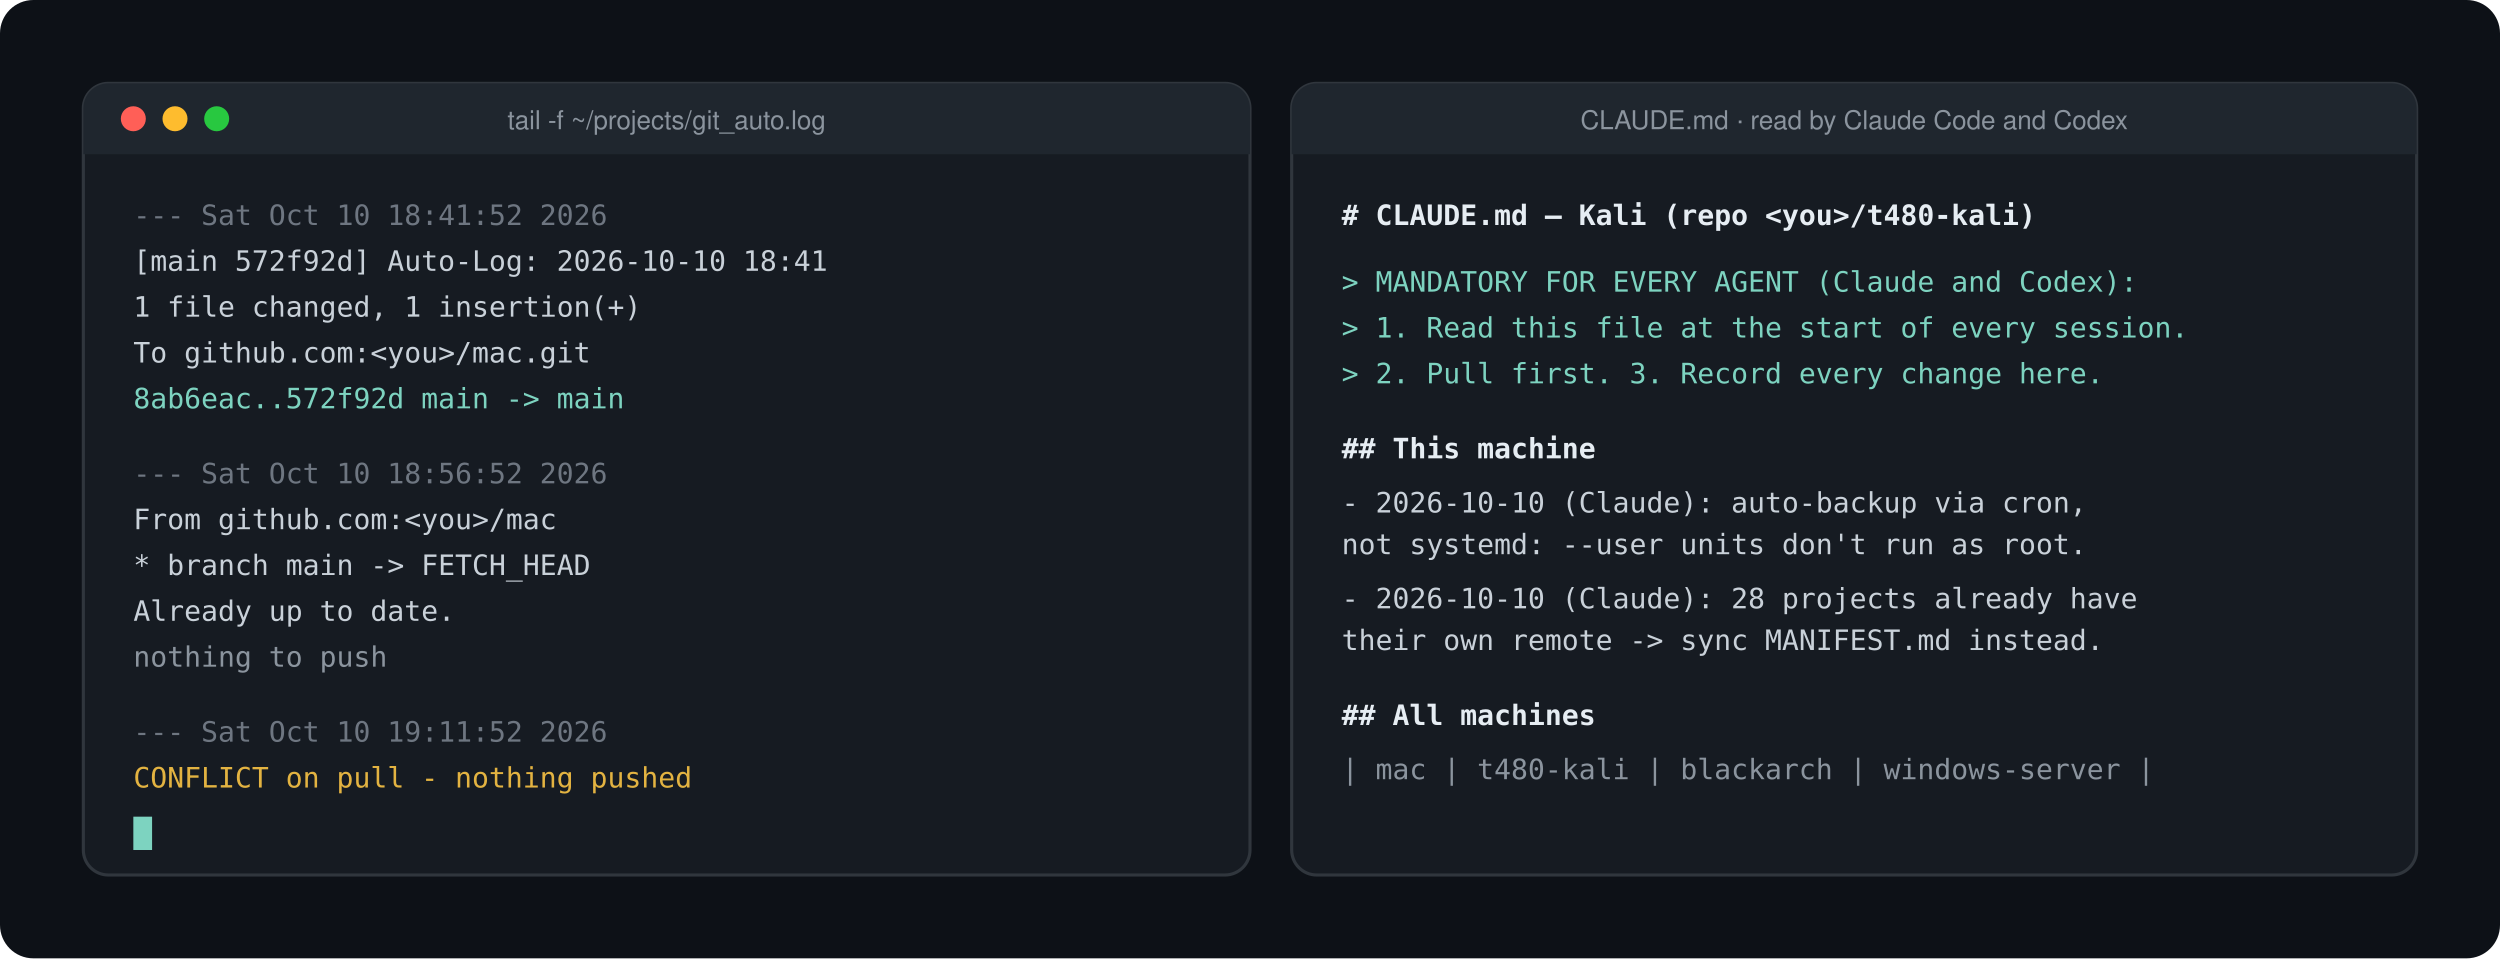
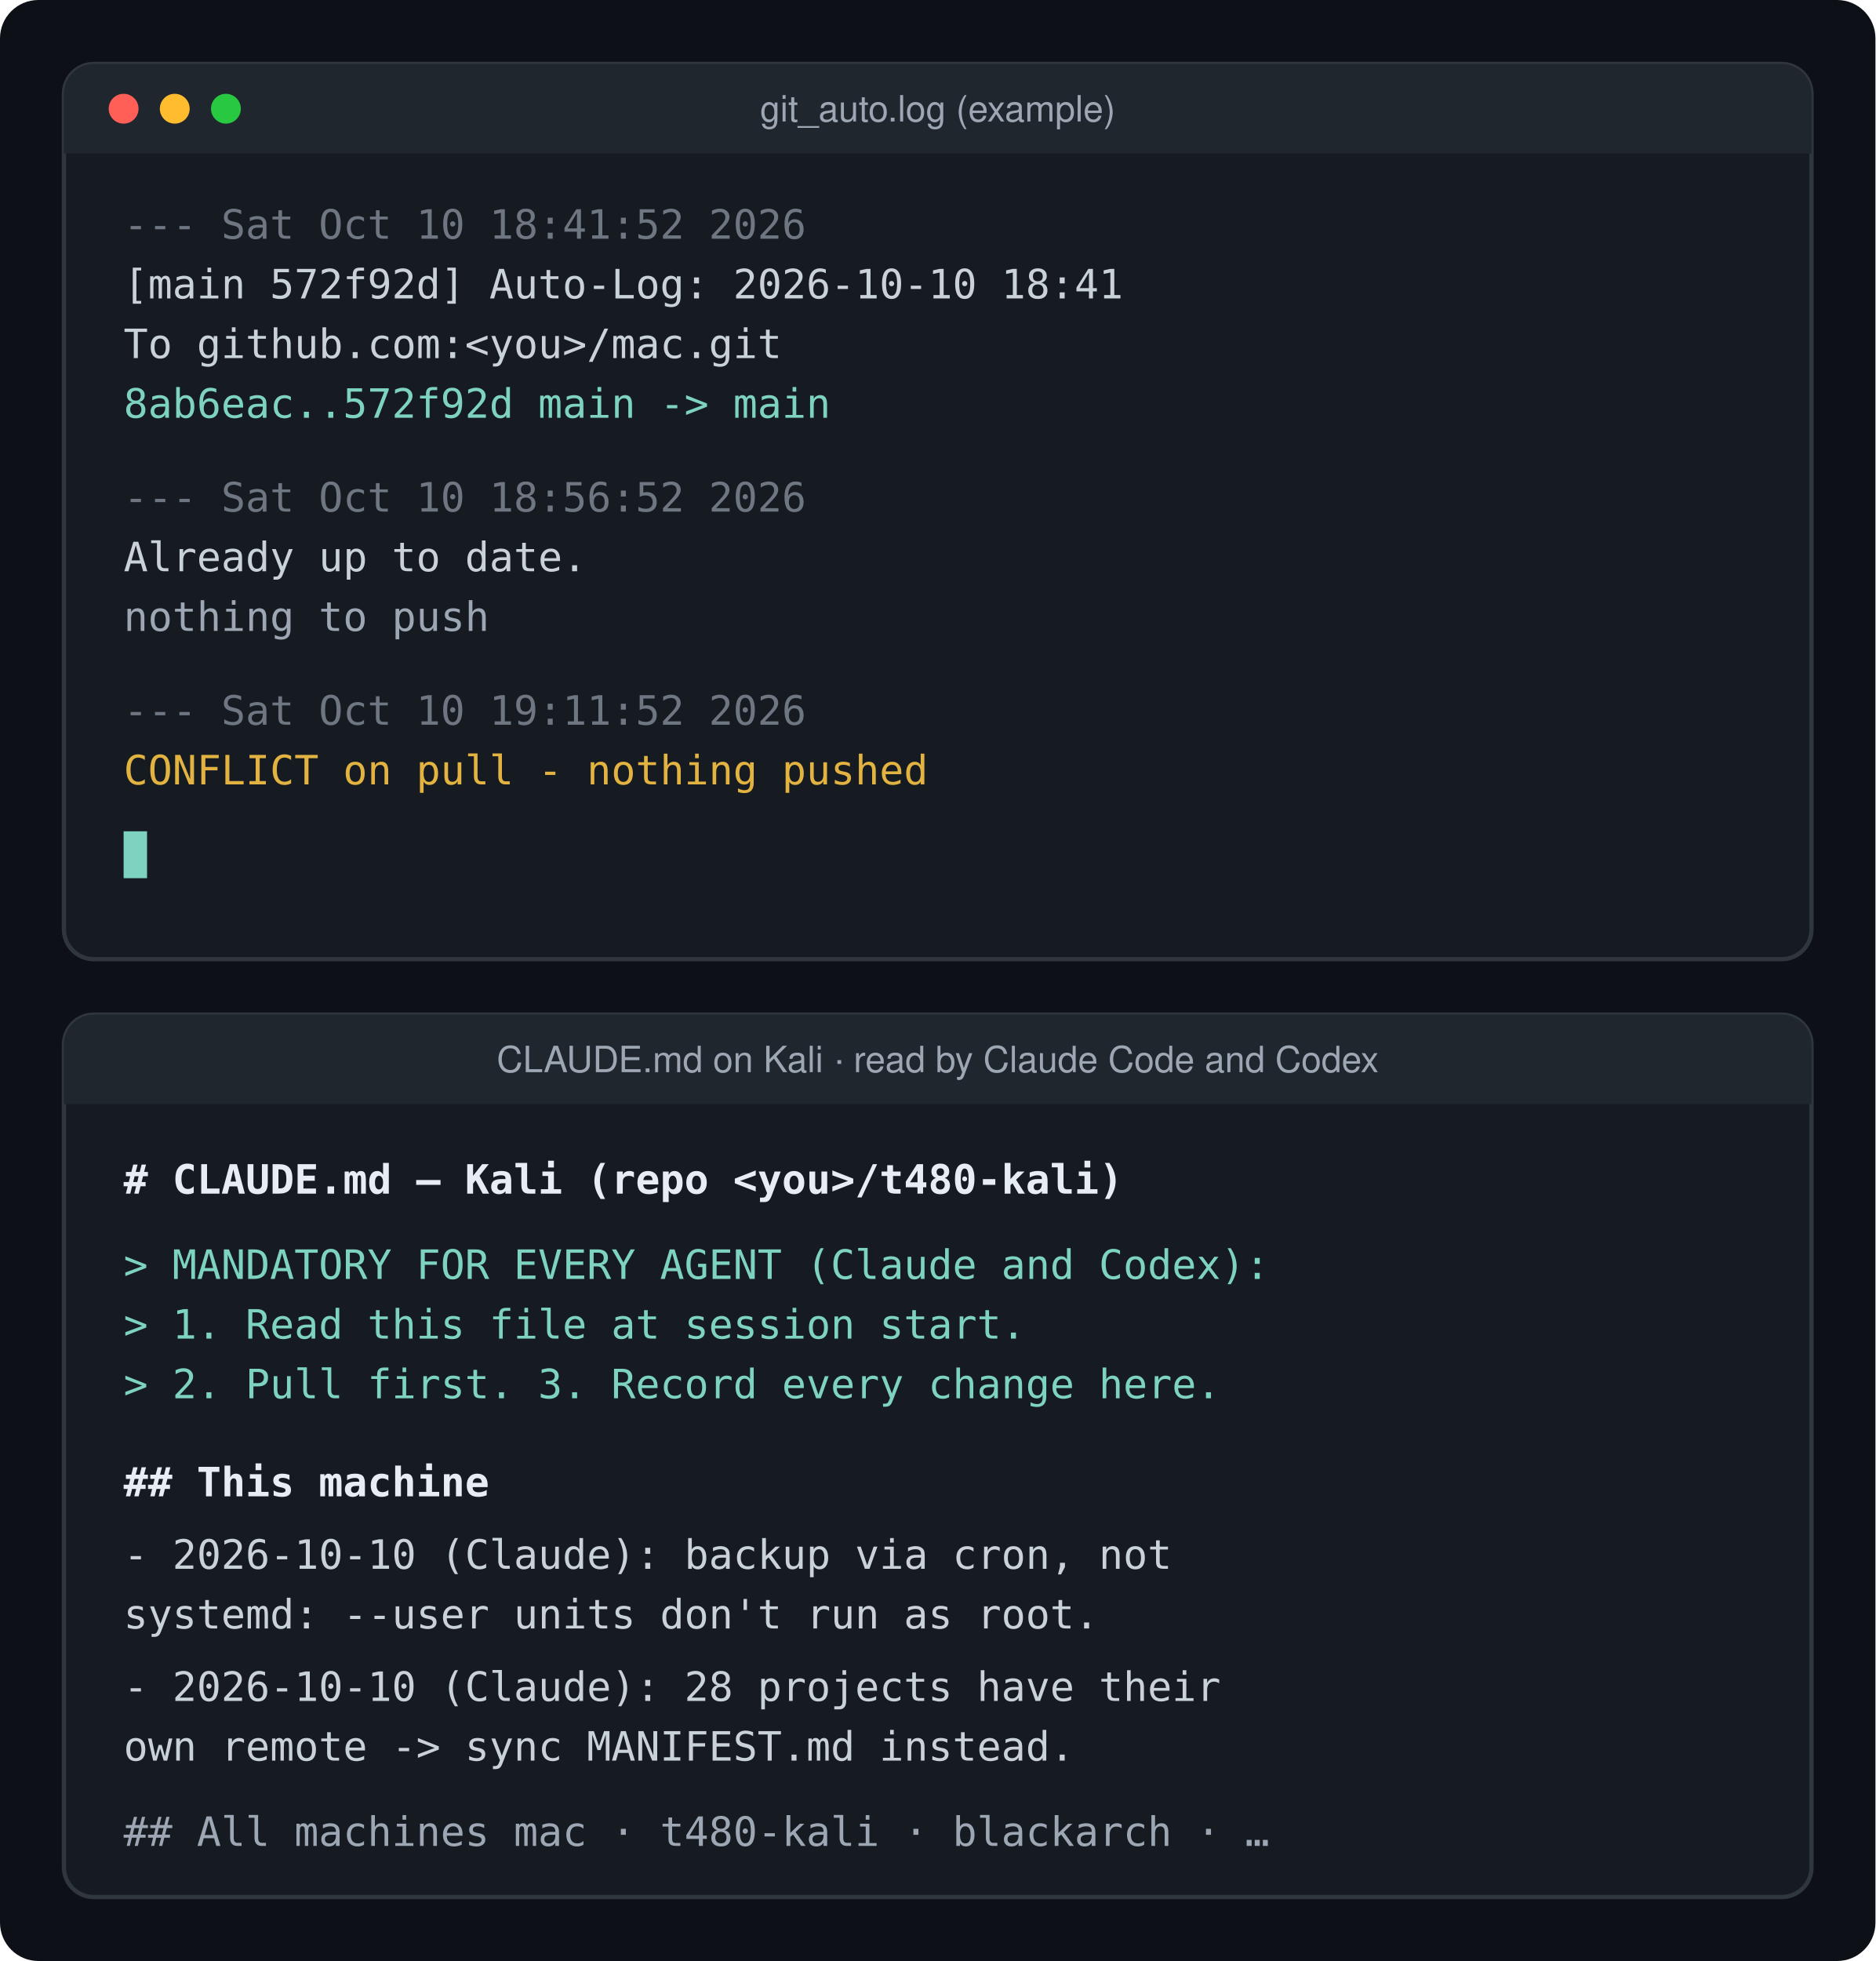
- <svg xmlns="http://www.w3.org/2000/svg" viewBox="0 0 1200 460" width="1200" height="460" font-family="ui-monospace, SFMono-Regular, Menlo, Consolas, monospace">
+ <svg xmlns="http://www.w3.org/2000/svg" viewBox="0 0 880 920" width="880" height="920" font-family="ui-monospace, SFMono-Regular, Menlo, Consolas, monospace">
  <defs>
    <style>
-       .win{fill:#161b22;stroke:#30363d;stroke-width:1.5}
+       .win{fill:#161b22;stroke:#30363d;stroke-width:2}
      .bar{fill:#1f262e}
-       .t{fill:#8b949e;font-size:12.5px;font-family:-apple-system,'Segoe UI',Helvetica,Arial,sans-serif}
-       .l{font-size:13.5px;fill:#c9d1d9}
+       .t{fill:#9da7b3;font-size:17px;font-family:-apple-system,'Segoe UI',Helvetica,Arial,sans-serif}
+       .l{font-size:19px;fill:#c9d1d9}
      .d{fill:#6e7681}
      .g{fill:#7dd3c0}
      .y{fill:#e3b341}
      .h{fill:#e6edf3;font-weight:700}
-       .q{fill:#8b949e}
+       .q{fill:#9da7b3}
    </style>
  </defs>
-   <rect width="1200" height="460" rx="16" fill="#0d1117" />
-   <rect class="win" x="40" y="40" width="560" height="380" rx="12" />
-   <path class="bar" d="M52 40 h536 a12 12 0 0 1 12 12 v22 h-560 v-22 a12 12 0 0 1 12 -12z" />
-   <circle cx="64" cy="57" r="6" fill="#ff5f57" />
-   <circle cx="84" cy="57" r="6" fill="#febc2e" />
-   <circle cx="104" cy="57" r="6" fill="#28c840" />
-   <text x="320" y="62" class="t" text-anchor="middle">tail -f ~/projects/git_auto.log</text>
-   <text x="64" y="108" class="l d">--- Sat Oct 10 18:41:52 2026</text>
-   <text x="64" y="130" class="l">[main 572f92d] Auto-Log: 2026-10-10 18:41</text>
-   <text x="64" y="152" class="l"> 1 file changed, 1 insertion(+)</text>
-   <text x="64" y="174" class="l">To github.com:&lt;you&gt;/mac.git</text>
-   <text x="64" y="196" class="l g">   8ab6eac..572f92d  main -&gt; main</text>
-   <text x="64" y="232" class="l d">--- Sat Oct 10 18:56:52 2026</text>
-   <text x="64" y="254" class="l">From github.com:&lt;you&gt;/mac</text>
-   <text x="64" y="276" class="l"> * branch       main -&gt; FETCH_HEAD</text>
-   <text x="64" y="298" class="l">Already up to date.</text>
-   <text x="64" y="320" class="l q">nothing to push</text>
-   <text x="64" y="356" class="l d">--- Sat Oct 10 19:11:52 2026</text>
-   <text x="64" y="378" class="l y">CONFLICT on pull - nothing pushed</text>
-   <rect x="64" y="392" width="9" height="16" fill="#7dd3c0" />
-   <rect class="win" x="620" y="40" width="540" height="380" rx="12" />
-   <path class="bar" d="M632 40 h516 a12 12 0 0 1 12 12 v22 h-540 v-22 a12 12 0 0 1 12 -12z" />
-   <text x="890" y="62" class="t" text-anchor="middle">CLAUDE.md  ·  read by Claude Code and Codex</text>
-   <text x="644" y="108" class="l h"># CLAUDE.md – Kali (repo &lt;you&gt;/t480-kali)</text>
-   <text x="644" y="140" class="l g">&gt; MANDATORY FOR EVERY AGENT (Claude and Codex):</text>
-   <text x="644" y="162" class="l g">&gt; 1. Read this file at the start of every session.</text>
-   <text x="644" y="184" class="l g">&gt; 2. Pull first.  3. Record every change here.</text>
-   <text x="644" y="220" class="l h">## This machine</text>
-   <text x="644" y="246" class="l">- 2026-10-10 (Claude): auto-backup via cron,</text>
-   <text x="644" y="266" class="l">  not systemd: --user units don't run as root.</text>
-   <text x="644" y="292" class="l">- 2026-10-10 (Claude): 28 projects already have</text>
-   <text x="644" y="312" class="l">  their own remote -&gt; sync MANIFEST.md instead.</text>
-   <text x="644" y="348" class="l h">## All machines</text>
-   <text x="644" y="374" class="l q">| mac | t480-kali | blackarch | windows-server |</text>
+   <rect width="880" height="920" rx="18" fill="#0d1117" />
+   <rect class="win" x="30" y="30" width="820" height="420" rx="14" />
+   <path class="bar" d="M44 30 h792 a14 14 0 0 1 14 14 v28 h-820 v-28 a14 14 0 0 1 14 -14z" />
+   <circle cx="58" cy="51" r="7" fill="#ff5f57" />
+   <circle cx="82" cy="51" r="7" fill="#febc2e" />
+   <circle cx="106" cy="51" r="7" fill="#28c840" />
+   <text x="440" y="57" class="t" text-anchor="middle">git_auto.log (example)</text>
+   <text x="58" y="112" class="l d">--- Sat Oct 10 18:41:52 2026</text>
+   <text x="58" y="140" class="l">[main 572f92d] Auto-Log: 2026-10-10 18:41</text>
+   <text x="58" y="168" class="l">To github.com:&lt;you&gt;/mac.git</text>
+   <text x="58" y="196" class="l g">   8ab6eac..572f92d  main -&gt; main</text>
+   <text x="58" y="240" class="l d">--- Sat Oct 10 18:56:52 2026</text>
+   <text x="58" y="268" class="l">Already up to date.</text>
+   <text x="58" y="296" class="l q">nothing to push</text>
+   <text x="58" y="340" class="l d">--- Sat Oct 10 19:11:52 2026</text>
+   <text x="58" y="368" class="l y">CONFLICT on pull - nothing pushed</text>
+   <rect x="58" y="390" width="11" height="22" fill="#7dd3c0" />
+   <rect class="win" x="30" y="476" width="820" height="414" rx="14" />
+   <path class="bar" d="M44 476 h792 a14 14 0 0 1 14 14 v28 h-820 v-28 a14 14 0 0 1 14 -14z" />
+   <text x="440" y="503" class="t" text-anchor="middle">CLAUDE.md on Kali · read by Claude Code and Codex</text>
+   <text x="58" y="560" class="l h"># CLAUDE.md – Kali (repo &lt;you&gt;/t480-kali)</text>
+   <text x="58" y="600" class="l g">&gt; MANDATORY FOR EVERY AGENT (Claude and Codex):</text>
+   <text x="58" y="628" class="l g">&gt; 1. Read this file at session start.</text>
+   <text x="58" y="656" class="l g">&gt; 2. Pull first.  3. Record every change here.</text>
+   <text x="58" y="702" class="l h">## This machine</text>
+   <text x="58" y="736" class="l">- 2026-10-10 (Claude): backup via cron, not</text>
+   <text x="58" y="764" class="l">  systemd: --user units don't run as root.</text>
+   <text x="58" y="798" class="l">- 2026-10-10 (Claude): 28 projects have their</text>
+   <text x="58" y="826" class="l">  own remote -&gt; sync MANIFEST.md instead.</text>
+   <text x="58" y="866" class="l q">## All machines  mac · t480-kali · blackarch · …</text>
</svg>
